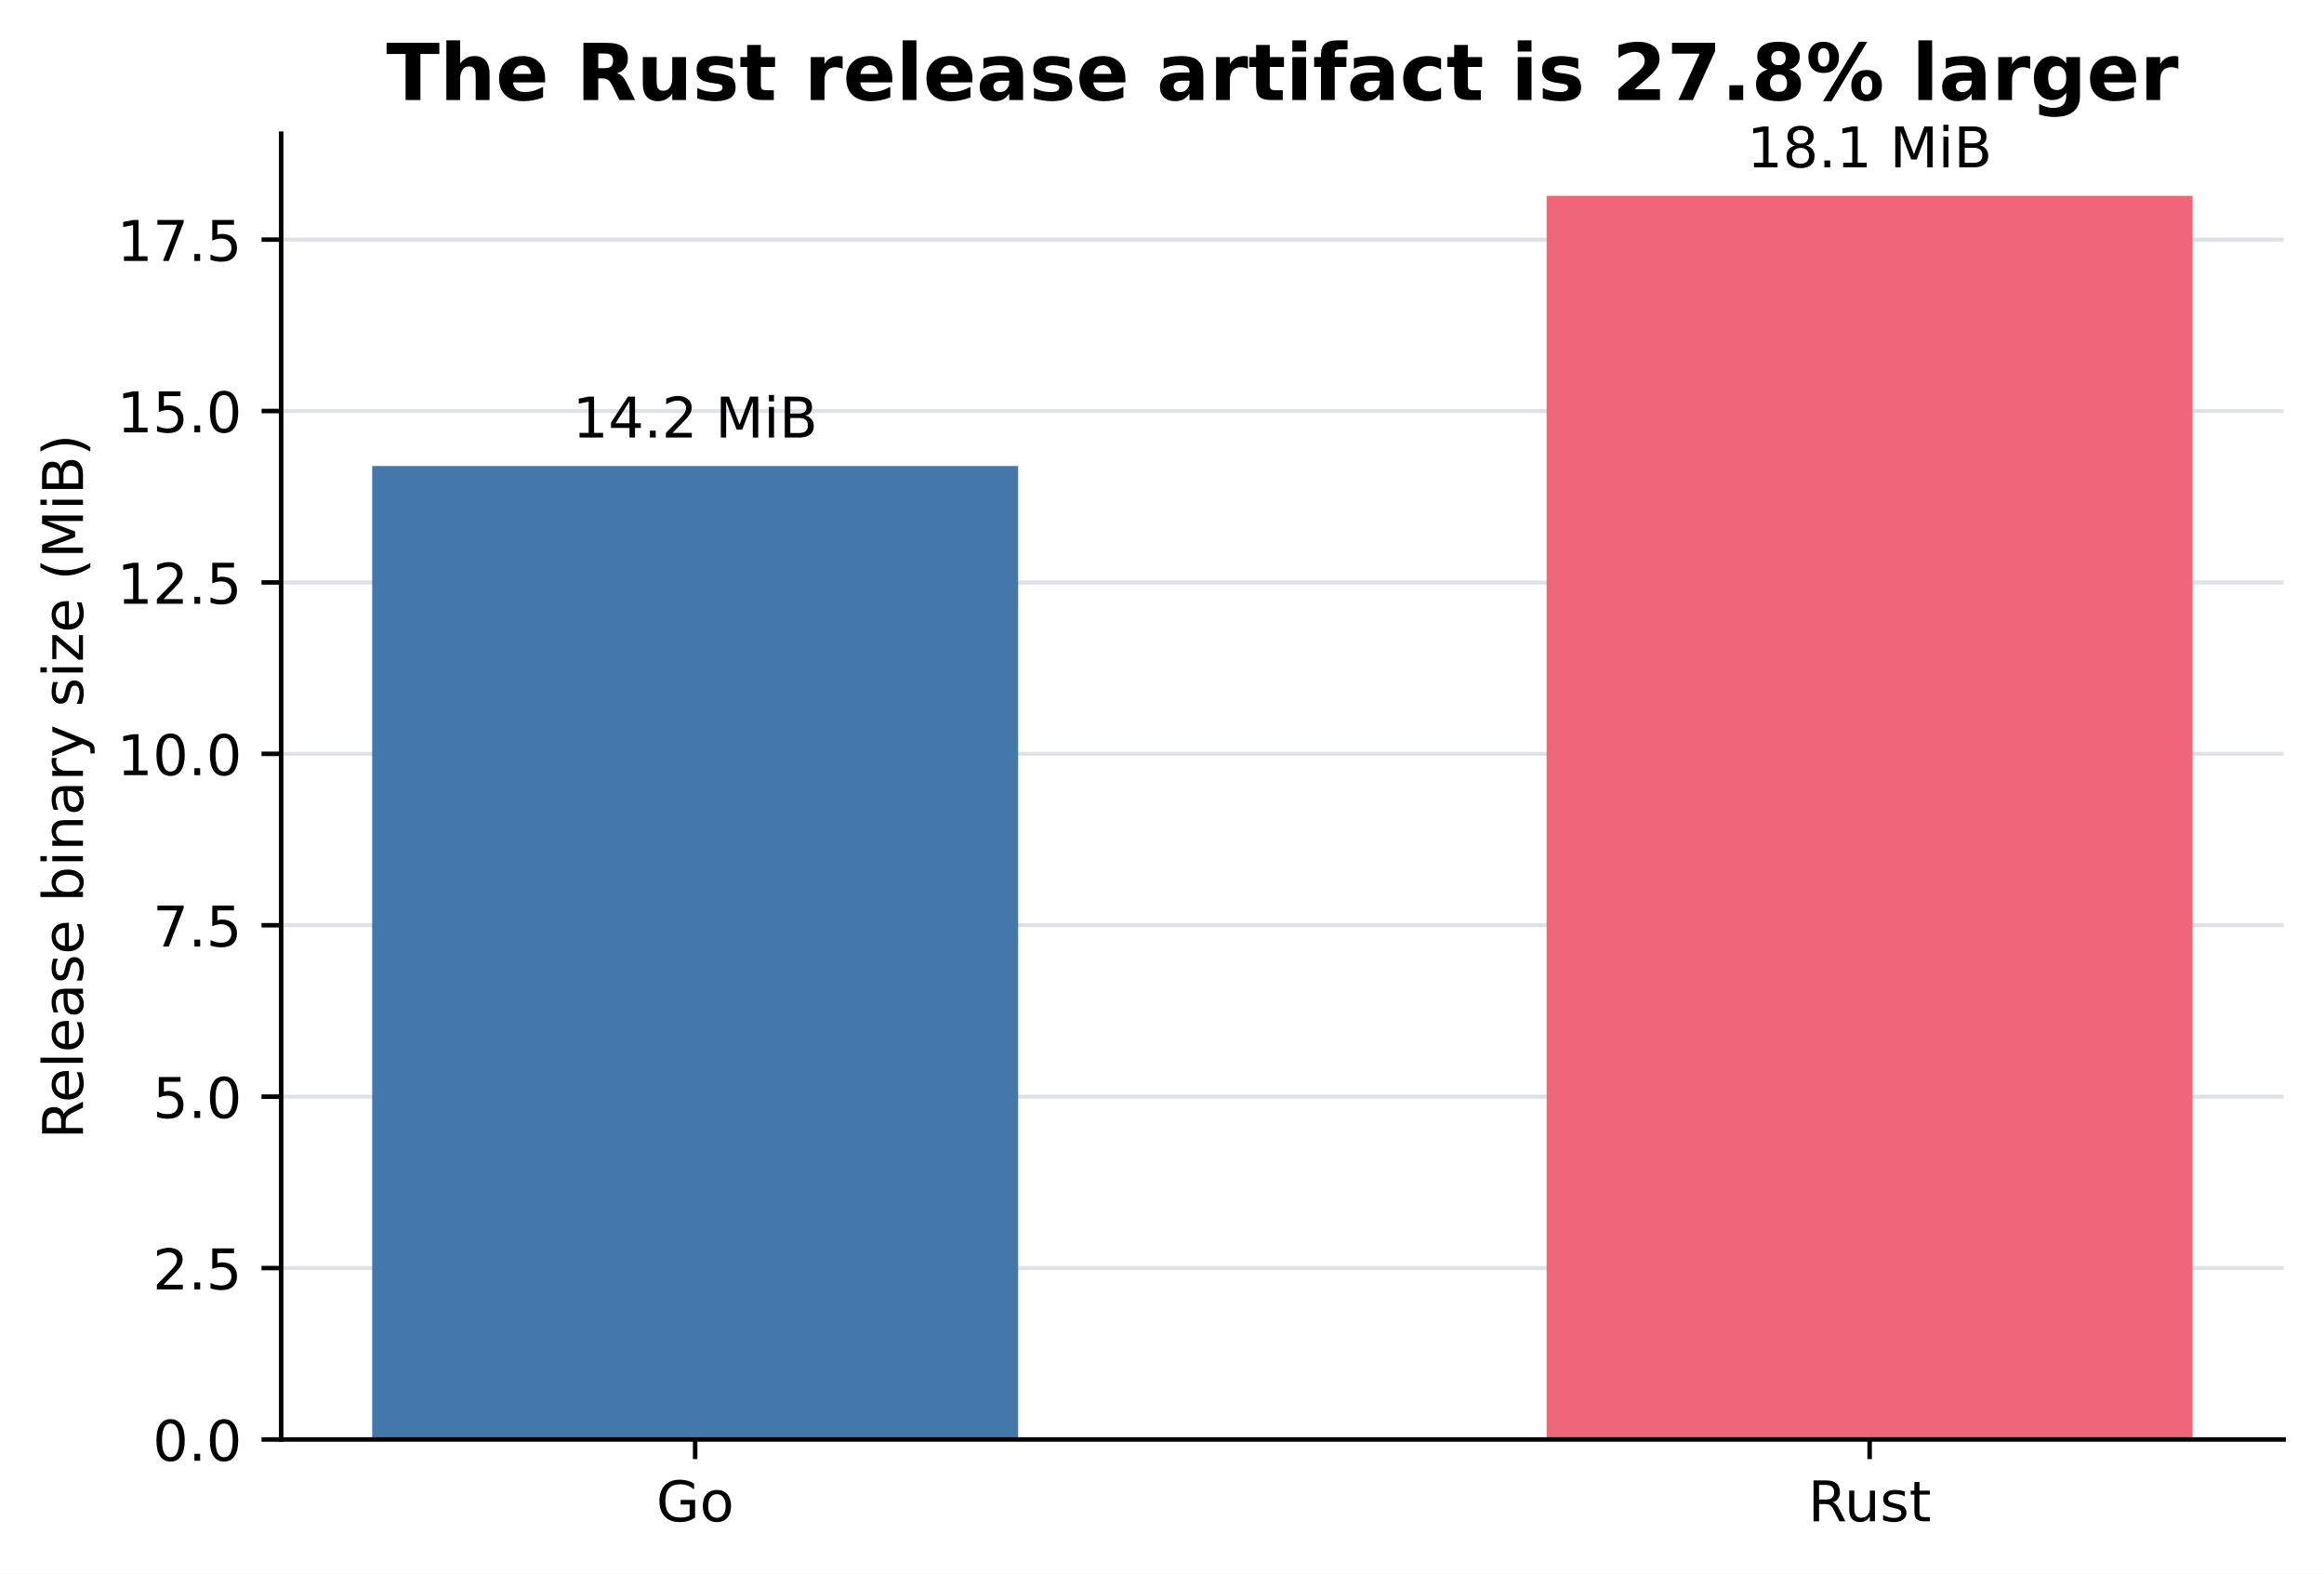
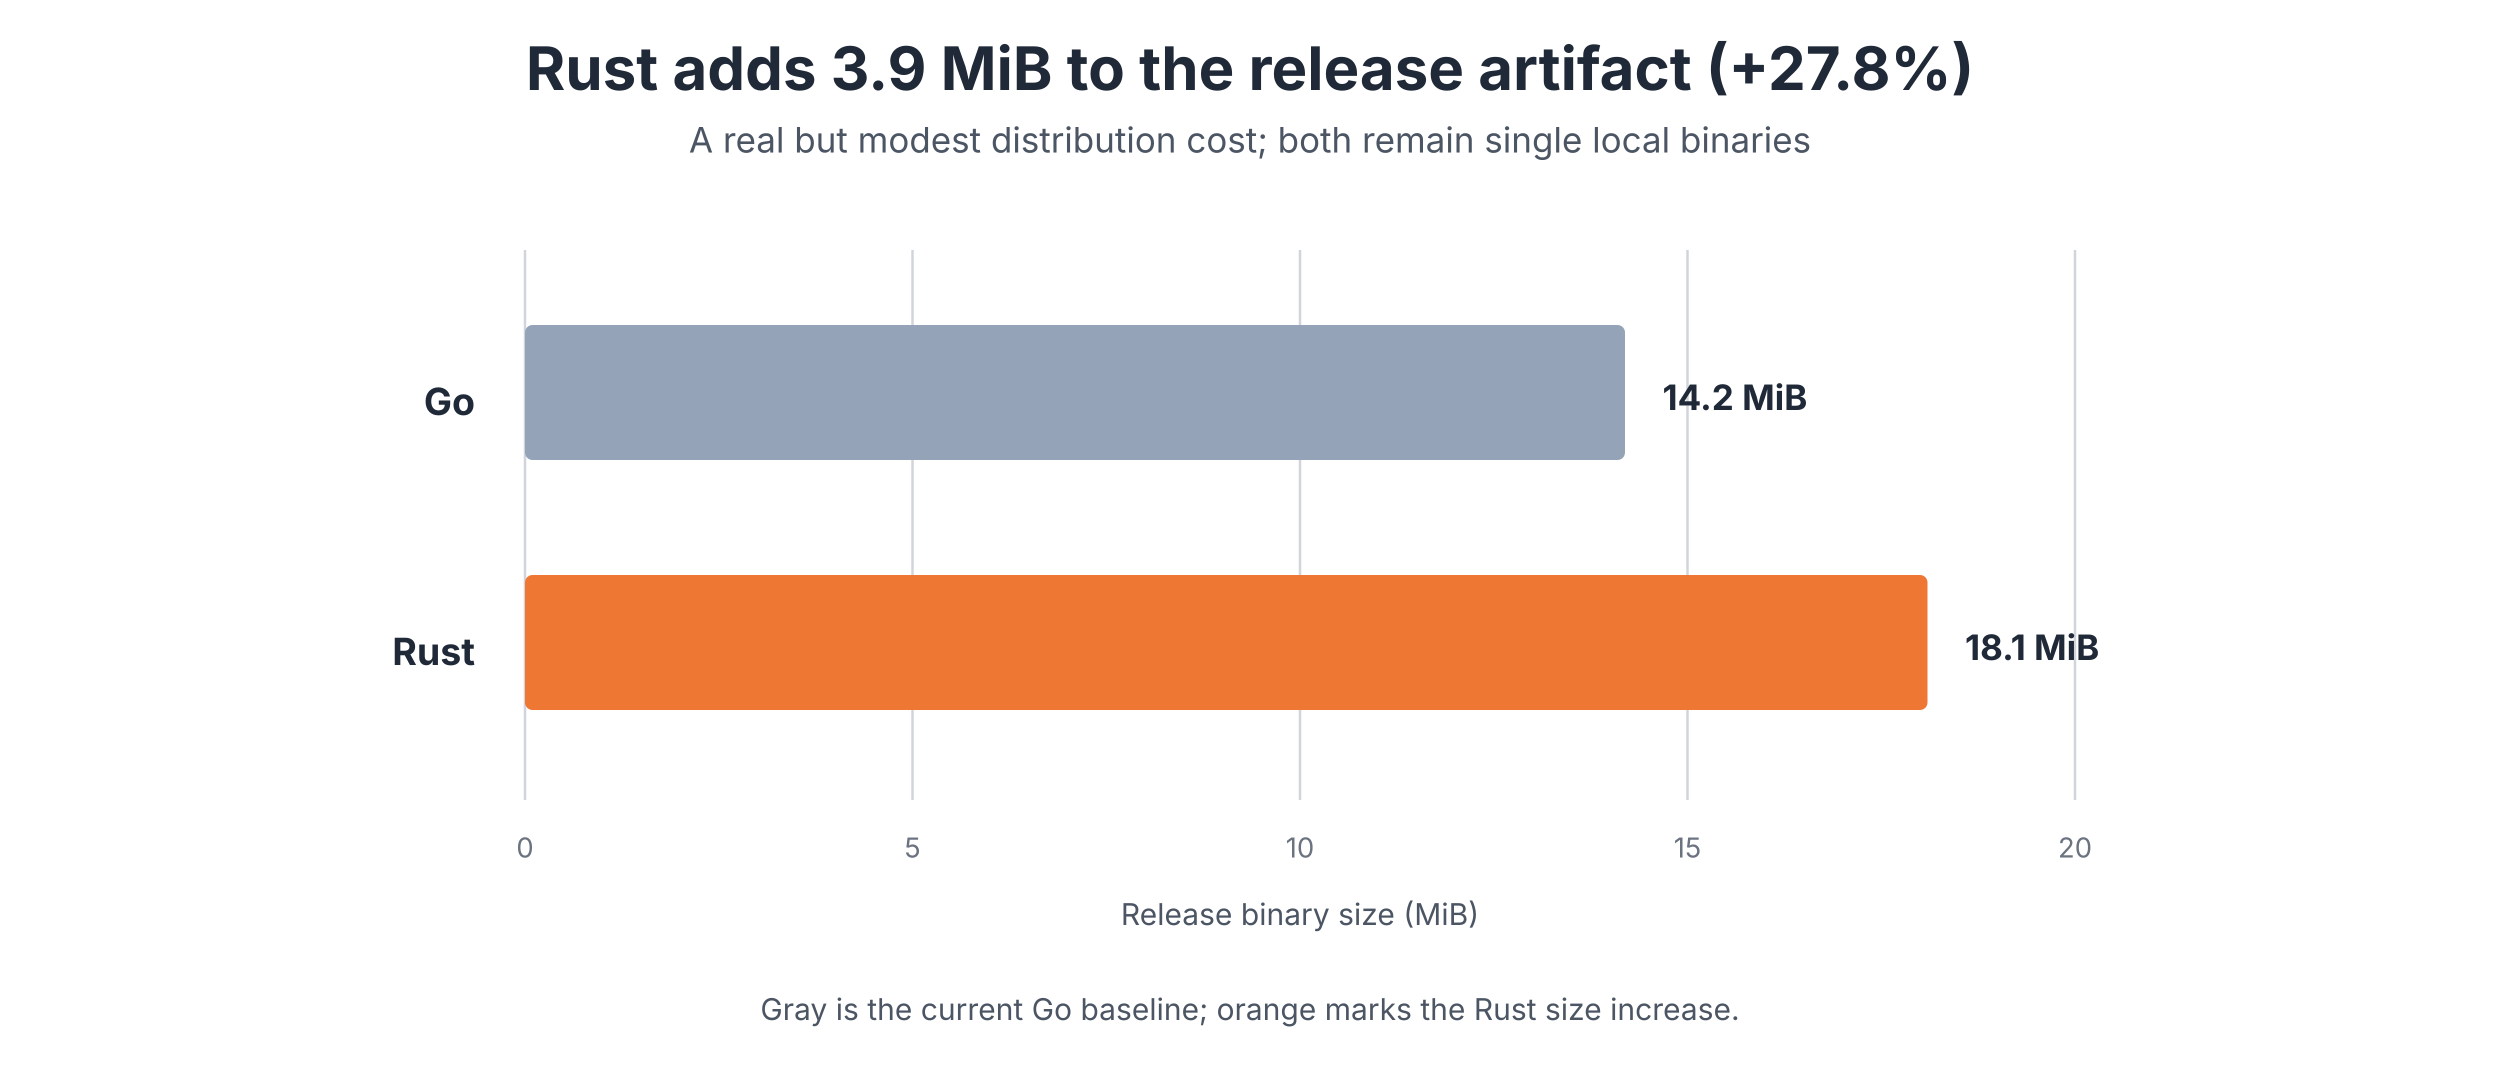
- <svg xmlns="http://www.w3.org/2000/svg" xmlns:xlink="http://www.w3.org/1999/xlink" width="414.464pt" height="280.564pt" viewBox="0 0 414.464 280.564" version="1.1">
-   <defs>
-     <style type="text/css">*{stroke-linejoin: round; stroke-linecap: butt}</style>
-   </defs>
-   <g id="figure_1">
-     <g id="patch_1">
-       <path d="M 0 280.564 L 414.464 280.564 L 414.464 0 L 0 0 z " style="fill: #ffffff" />
-     </g>
-     <g id="axes_1">
-       <g id="patch_2">
-         <path d="M 50.144 256.686 L 407.264 256.686 L 407.264 23.838 L 50.144 23.838 z " style="fill: #ffffff" />
-       </g>
-       <g id="matplotlib.axis_1">
-         <g id="xtick_1">
-           <g id="line2d_1">
-             <defs>
-               <path id="m4e29404987" d="M 0 0 L 0 3.5 " style="stroke: #000000; stroke-width: 0.8" />
-             </defs>
-             <g>
-               <use xlink:href="#m4e29404987" x="123.976" y="256.686" style="stroke: #000000; stroke-width: 0.8" />
-             </g>
-           </g>
-           <g id="text_1">
-             <text style="font-size: 10px; font-family: 'DejaVu Sans'; text-anchor: middle" x="123.976" y="271.284" transform="rotate(-0 123.9765 271.2842)">Go</text>
-           </g>
-         </g>
-         <g id="xtick_2">
-           <g id="line2d_2">
-             <g>
-               <use xlink:href="#m4e29404987" x="333.431" y="256.686" style="stroke: #000000; stroke-width: 0.8" />
-             </g>
-           </g>
-           <g id="text_2">
-             <text style="font-size: 10px; font-family: 'DejaVu Sans'; text-anchor: middle" x="333.431" y="271.284" transform="rotate(-0 333.431 271.2842)">Rust</text>
-           </g>
-         </g>
-       </g>
-       <g id="matplotlib.axis_2">
-         <g id="ytick_1">
-           <g id="line2d_3">
-             <path d="M 50.144 256.686 L 407.264 256.686 " clip-path="url(#pbabc090926)" style="fill: none; stroke: #d1d5db; stroke-opacity: 0.7; stroke-width: 0.7; stroke-linecap: square" />
-           </g>
-           <g id="line2d_4">
-             <defs>
-               <path id="me7877c84d4" d="M 0 0 L -3.5 0 " style="stroke: #000000; stroke-width: 0.8" />
-             </defs>
-             <g>
-               <use xlink:href="#me7877c84d4" x="50.144" y="256.686" style="stroke: #000000; stroke-width: 0.8" />
-             </g>
-           </g>
-           <g id="text_3">
-             <text style="font-size: 10px; font-family: 'DejaVu Sans'; text-anchor: end" x="43.144" y="260.485" transform="rotate(-0 43.14375 260.485)">0.0</text>
-           </g>
-         </g>
-         <g id="ytick_2">
-           <g id="line2d_5">
-             <path d="M 50.144 226.121 L 407.264 226.121 " clip-path="url(#pbabc090926)" style="fill: none; stroke: #d1d5db; stroke-opacity: 0.7; stroke-width: 0.7; stroke-linecap: square" />
-           </g>
-           <g id="line2d_6">
-             <g>
-               <use xlink:href="#me7877c84d4" x="50.144" y="226.121" style="stroke: #000000; stroke-width: 0.8" />
-             </g>
-           </g>
-           <g id="text_4">
-             <text style="font-size: 10px; font-family: 'DejaVu Sans'; text-anchor: end" x="43.144" y="229.92" transform="rotate(-0 43.14375 229.9198)">2.5</text>
-           </g>
-         </g>
-         <g id="ytick_3">
-           <g id="line2d_7">
-             <path d="M 50.144 195.555 L 407.264 195.555 " clip-path="url(#pbabc090926)" style="fill: none; stroke: #d1d5db; stroke-opacity: 0.7; stroke-width: 0.7; stroke-linecap: square" />
-           </g>
-           <g id="line2d_8">
-             <g>
-               <use xlink:href="#me7877c84d4" x="50.144" y="195.555" style="stroke: #000000; stroke-width: 0.8" />
-             </g>
-           </g>
-           <g id="text_5">
-             <text style="font-size: 10px; font-family: 'DejaVu Sans'; text-anchor: end" x="43.144" y="199.355" transform="rotate(-0 43.14375 199.3546)">5.0</text>
-           </g>
-         </g>
-         <g id="ytick_4">
-           <g id="line2d_9">
-             <path d="M 50.144 164.99 L 407.264 164.99 " clip-path="url(#pbabc090926)" style="fill: none; stroke: #d1d5db; stroke-opacity: 0.7; stroke-width: 0.7; stroke-linecap: square" />
-           </g>
-           <g id="line2d_10">
-             <g>
-               <use xlink:href="#me7877c84d4" x="50.144" y="164.99" style="stroke: #000000; stroke-width: 0.8" />
-             </g>
-           </g>
-           <g id="text_6">
-             <text style="font-size: 10px; font-family: 'DejaVu Sans'; text-anchor: end" x="43.144" y="168.789" transform="rotate(-0 43.14375 168.7894)">7.5</text>
-           </g>
-         </g>
-         <g id="ytick_5">
-           <g id="line2d_11">
-             <path d="M 50.144 134.425 L 407.264 134.425 " clip-path="url(#pbabc090926)" style="fill: none; stroke: #d1d5db; stroke-opacity: 0.7; stroke-width: 0.7; stroke-linecap: square" />
-           </g>
-           <g id="line2d_12">
-             <g>
-               <use xlink:href="#me7877c84d4" x="50.144" y="134.425" style="stroke: #000000; stroke-width: 0.8" />
-             </g>
-           </g>
-           <g id="text_7">
-             <text style="font-size: 10px; font-family: 'DejaVu Sans'; text-anchor: end" x="43.144" y="138.224" transform="rotate(-0 43.14375 138.2242)">10.0</text>
-           </g>
-         </g>
-         <g id="ytick_6">
-           <g id="line2d_13">
-             <path d="M 50.144 103.86 L 407.264 103.86 " clip-path="url(#pbabc090926)" style="fill: none; stroke: #d1d5db; stroke-opacity: 0.7; stroke-width: 0.7; stroke-linecap: square" />
-           </g>
-           <g id="line2d_14">
-             <g>
-               <use xlink:href="#me7877c84d4" x="50.144" y="103.86" style="stroke: #000000; stroke-width: 0.8" />
-             </g>
-           </g>
-           <g id="text_8">
-             <text style="font-size: 10px; font-family: 'DejaVu Sans'; text-anchor: end" x="43.144" y="107.659" transform="rotate(-0 43.14375 107.659)">12.5</text>
-           </g>
-         </g>
-         <g id="ytick_7">
-           <g id="line2d_15">
-             <path d="M 50.144 73.295 L 407.264 73.295 " clip-path="url(#pbabc090926)" style="fill: none; stroke: #d1d5db; stroke-opacity: 0.7; stroke-width: 0.7; stroke-linecap: square" />
-           </g>
-           <g id="line2d_16">
-             <g>
-               <use xlink:href="#me7877c84d4" x="50.144" y="73.295" style="stroke: #000000; stroke-width: 0.8" />
-             </g>
-           </g>
-           <g id="text_9">
-             <text style="font-size: 10px; font-family: 'DejaVu Sans'; text-anchor: end" x="43.144" y="77.094" transform="rotate(-0 43.14375 77.09383)">15.0</text>
-           </g>
-         </g>
-         <g id="ytick_8">
-           <g id="line2d_17">
-             <path d="M 50.144 42.729 L 407.264 42.729 " clip-path="url(#pbabc090926)" style="fill: none; stroke: #d1d5db; stroke-opacity: 0.7; stroke-width: 0.7; stroke-linecap: square" />
-           </g>
-           <g id="line2d_18">
-             <g>
-               <use xlink:href="#me7877c84d4" x="50.144" y="42.729" style="stroke: #000000; stroke-width: 0.8" />
-             </g>
-           </g>
-           <g id="text_10">
-             <text style="font-size: 10px; font-family: 'DejaVu Sans'; text-anchor: end" x="43.144" y="46.529" transform="rotate(-0 43.14375 46.52863)">17.5</text>
-           </g>
-         </g>
-         <g id="text_11">
-           <text style="font-size: 10px; font-family: 'DejaVu Sans'; text-anchor: middle" x="14.798" y="140.262" transform="rotate(-90 14.79844 140.2618)">Release binary size (MiB)</text>
-         </g>
-       </g>
-       <g id="patch_3">
-         <path d="M 66.376 256.686 L 181.576 256.686 L 181.576 83.103 L 66.376 83.103 z " clip-path="url(#pbabc090926)" style="fill: #4477aa" />
-       </g>
-       <g id="patch_4">
-         <path d="M 275.831 256.686 L 391.031 256.686 L 391.031 34.926 L 275.831 34.926 z " clip-path="url(#pbabc090926)" style="fill: #ee6677" />
-       </g>
-       <g id="patch_5">
-         <path d="M 50.144 256.686 L 50.144 23.838 " style="fill: none; stroke: #000000; stroke-width: 0.8; stroke-linejoin: miter; stroke-linecap: square" />
-       </g>
-       <g id="patch_6">
-         <path d="M 50.144 256.686 L 407.264 256.686 " style="fill: none; stroke: #000000; stroke-width: 0.8; stroke-linejoin: miter; stroke-linecap: square" />
-       </g>
-       <g id="text_12">
-         <text style="font-size: 10px; font-family: 'DejaVu Sans'; text-anchor: middle" x="123.976" y="78.023" transform="rotate(-0 123.9765 78.02304)">14.2 MiB</text>
-       </g>
-       <g id="text_13">
-         <text style="font-size: 10px; font-family: 'DejaVu Sans'; text-anchor: middle" x="333.431" y="29.846" transform="rotate(-0 333.431 29.84613)">18.1 MiB</text>
-       </g>
-       <g id="text_14">
-         <text style="font-weight: 700; font-size: 14px; font-family: 'DejaVu Sans'; text-anchor: middle" x="228.704" y="17.838" transform="rotate(-0 228.7038 17.83781)">The Rust release artifact is 27.8% larger</text>
-       </g>
-     </g>
+ <svg xmlns="http://www.w3.org/2000/svg" width="1000" height="430" viewBox="0 0 1000 430" role="img" aria-labelledby="title desc">
+   <style>
+     text { fill: #1f2937; font-family: -apple-system, BlinkMacSystemFont, "Segoe UI", sans-serif; }
+     .title { font-size: 24px; font-weight: 700; text-anchor: middle; }
+     .subtitle { fill: #4b5563; font-size: 14px; text-anchor: middle; }
+     .category { font-size: 15px; font-weight: 700; text-anchor: end; }
+     .value { font-size: 14px; font-weight: 700; }
+     .tick { fill: #6b7280; font-size: 11px; text-anchor: middle; }
+     .axis-label, .note { fill: #4b5563; font-size: 12px; text-anchor: middle; }
+     .grid { stroke: #d1d5db; stroke-width: 1; }
+     .baseline { fill: #94a3b8; }
+     .regression { fill: #ee7733; }
+   </style>
+   <rect width="1000" height="430" fill="#ffffff" />
+   <text class="title" x="500" y="36">Rust adds 3.9 MiB to the release artifact (+27.8%)</text>
+   <text class="subtitle" x="500" y="61">A real but modest distribution cost; both remain single local binaries</text>
+   <g aria-hidden="true">
+     <line class="grid" x1="210" y1="100" x2="210" y2="320" />
+     <line class="grid" x1="365" y1="100" x2="365" y2="320" />
+     <line class="grid" x1="520" y1="100" x2="520" y2="320" />
+     <line class="grid" x1="675" y1="100" x2="675" y2="320" />
+     <line class="grid" x1="830" y1="100" x2="830" y2="320" />
  </g>
-   <defs>
-     <clipPath id="pbabc090926">
-       <rect x="50.144" y="23.838" width="357.12" height="232.848" />
-     </clipPath>
-   </defs>
+   <text class="category" x="190" y="166">Go</text>
+   <rect class="baseline" x="210" y="130" width="440" height="54" rx="3" />
+   <text class="value" x="665" y="164">14.2 MiB</text>
+   <text class="category" x="190" y="266">Rust</text>
+   <rect class="regression" x="210" y="230" width="561" height="54" rx="3" />
+   <text class="value" x="786" y="264">18.1 MiB</text>
+   <text class="tick" x="210" y="343">0</text>
+   <text class="tick" x="365" y="343">5</text>
+   <text class="tick" x="520" y="343">10</text>
+   <text class="tick" x="675" y="343">15</text>
+   <text class="tick" x="830" y="343">20</text>
+   <text class="axis-label" x="520" y="370">Release binary size (MiB)</text>
+   <text class="note" x="500" y="408">Gray is the current Go baseline; orange marks the Rust size increase.</text>
</svg>
